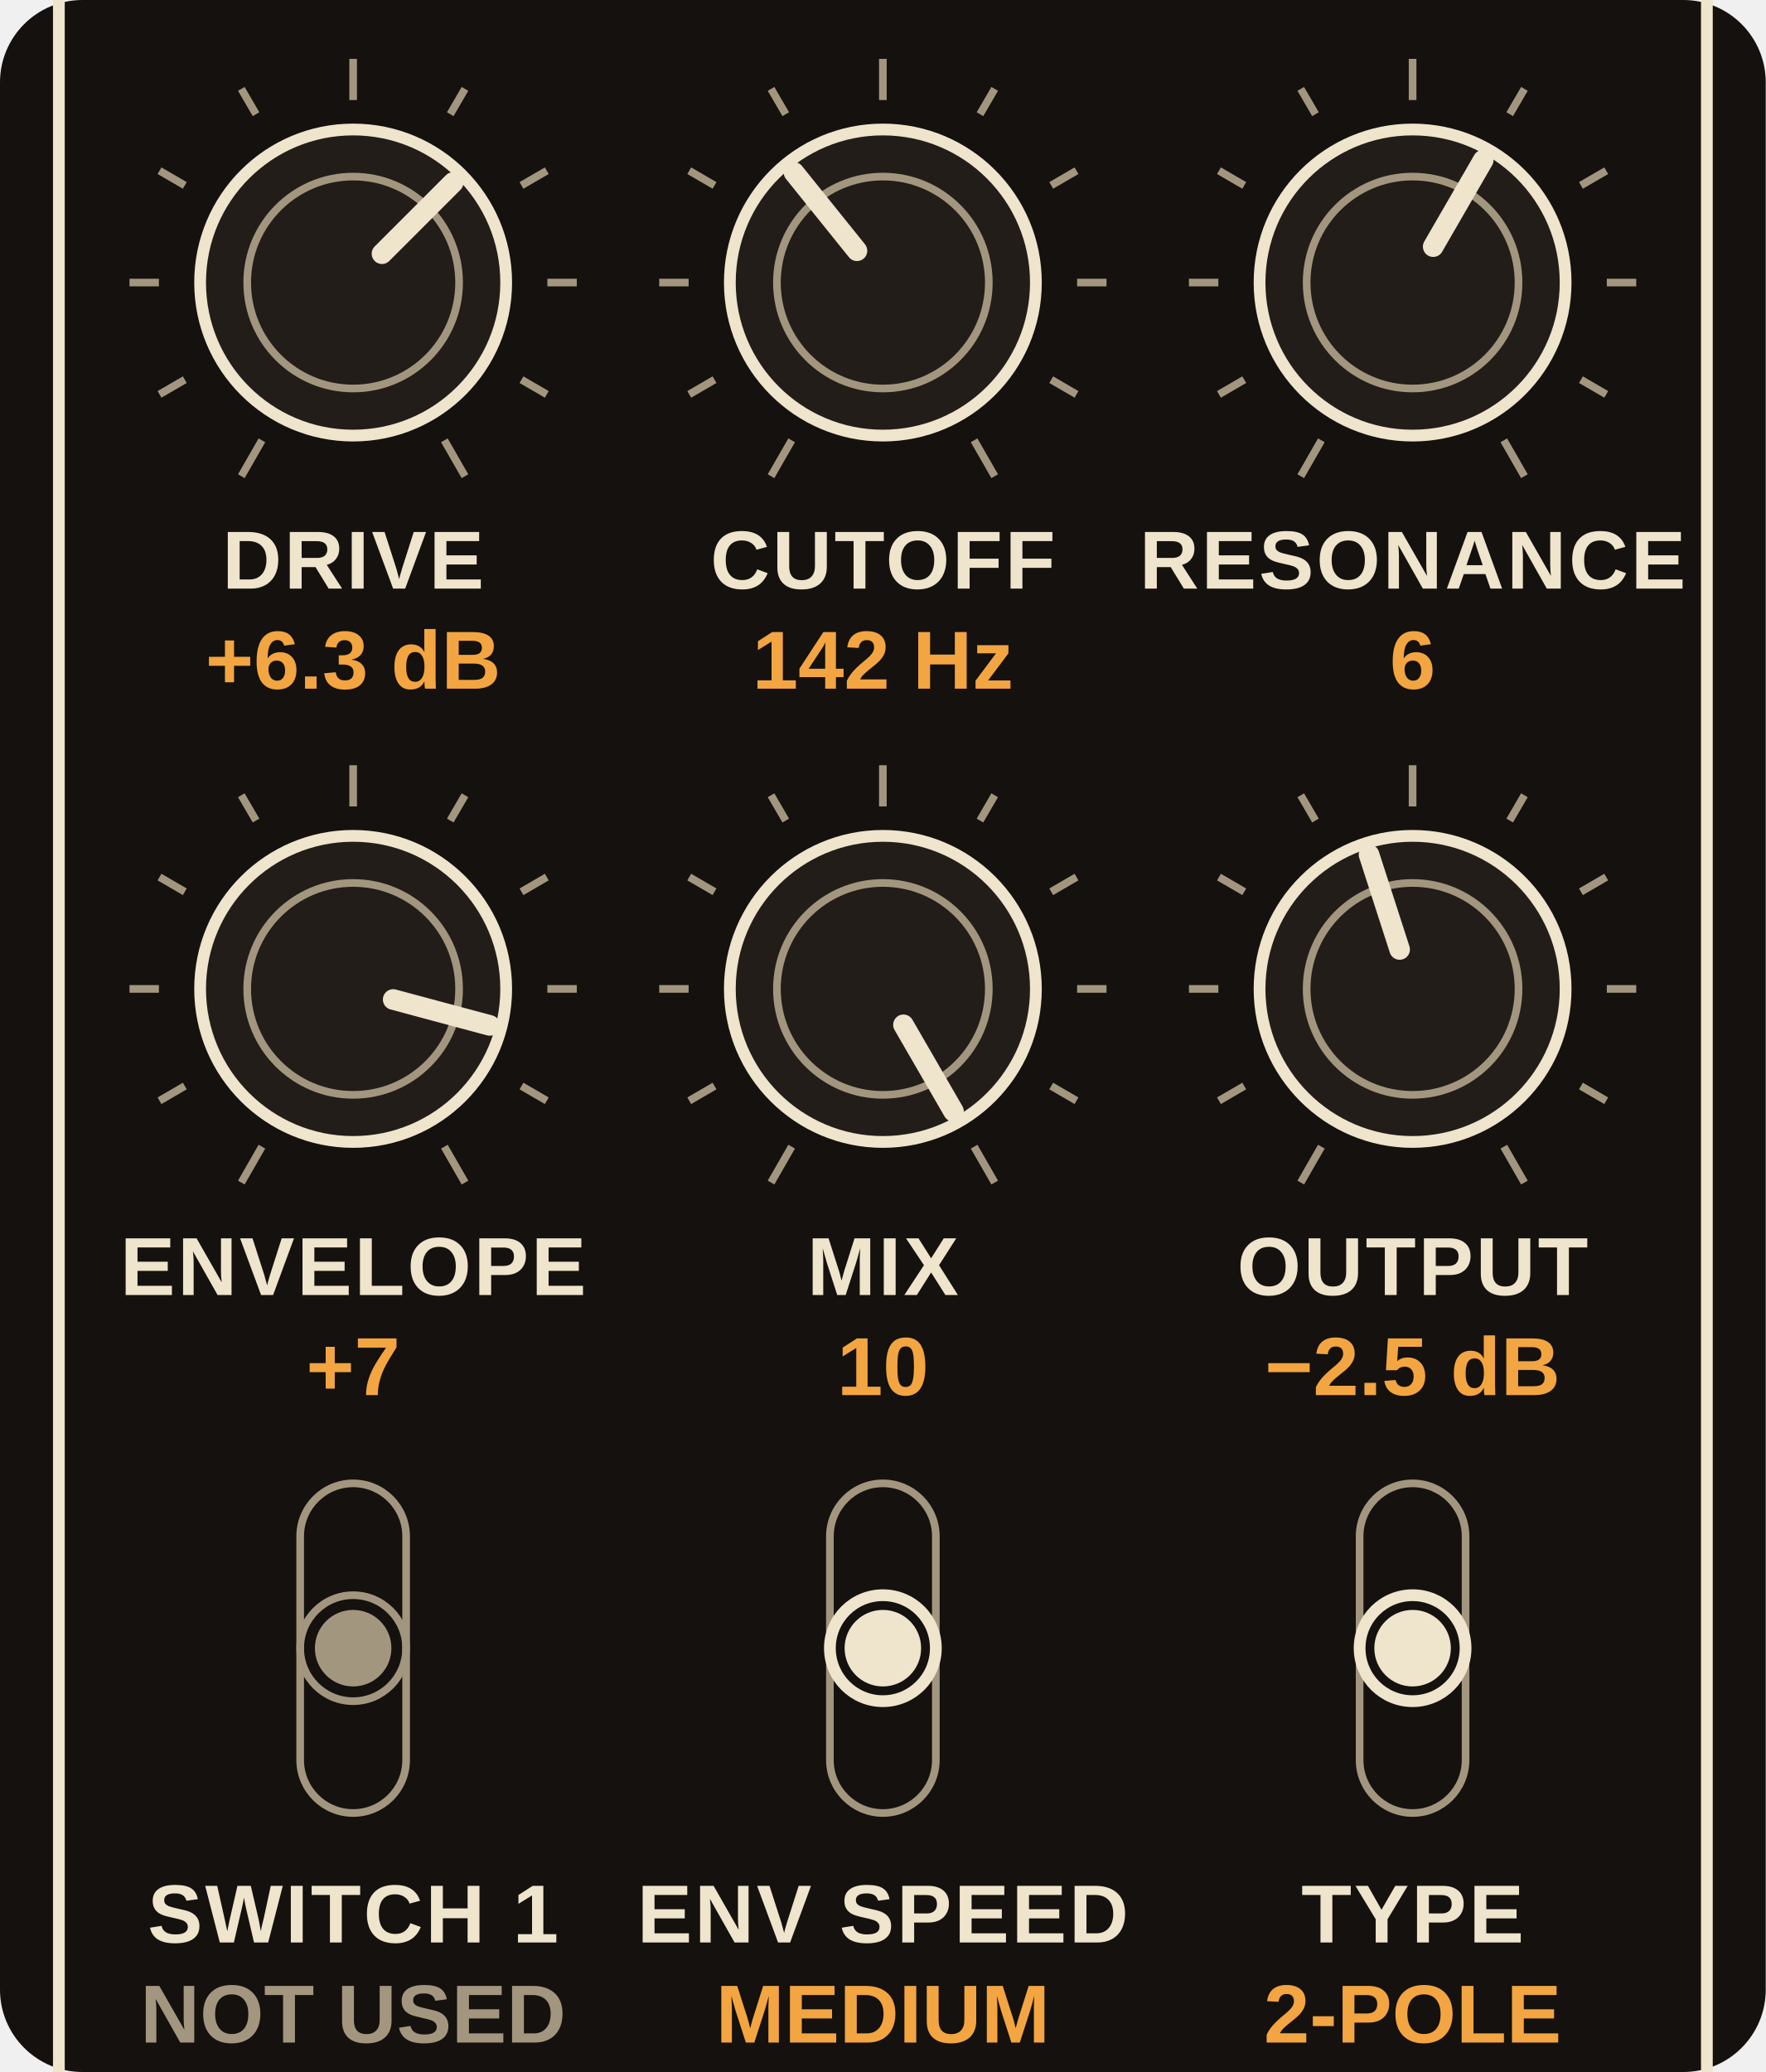
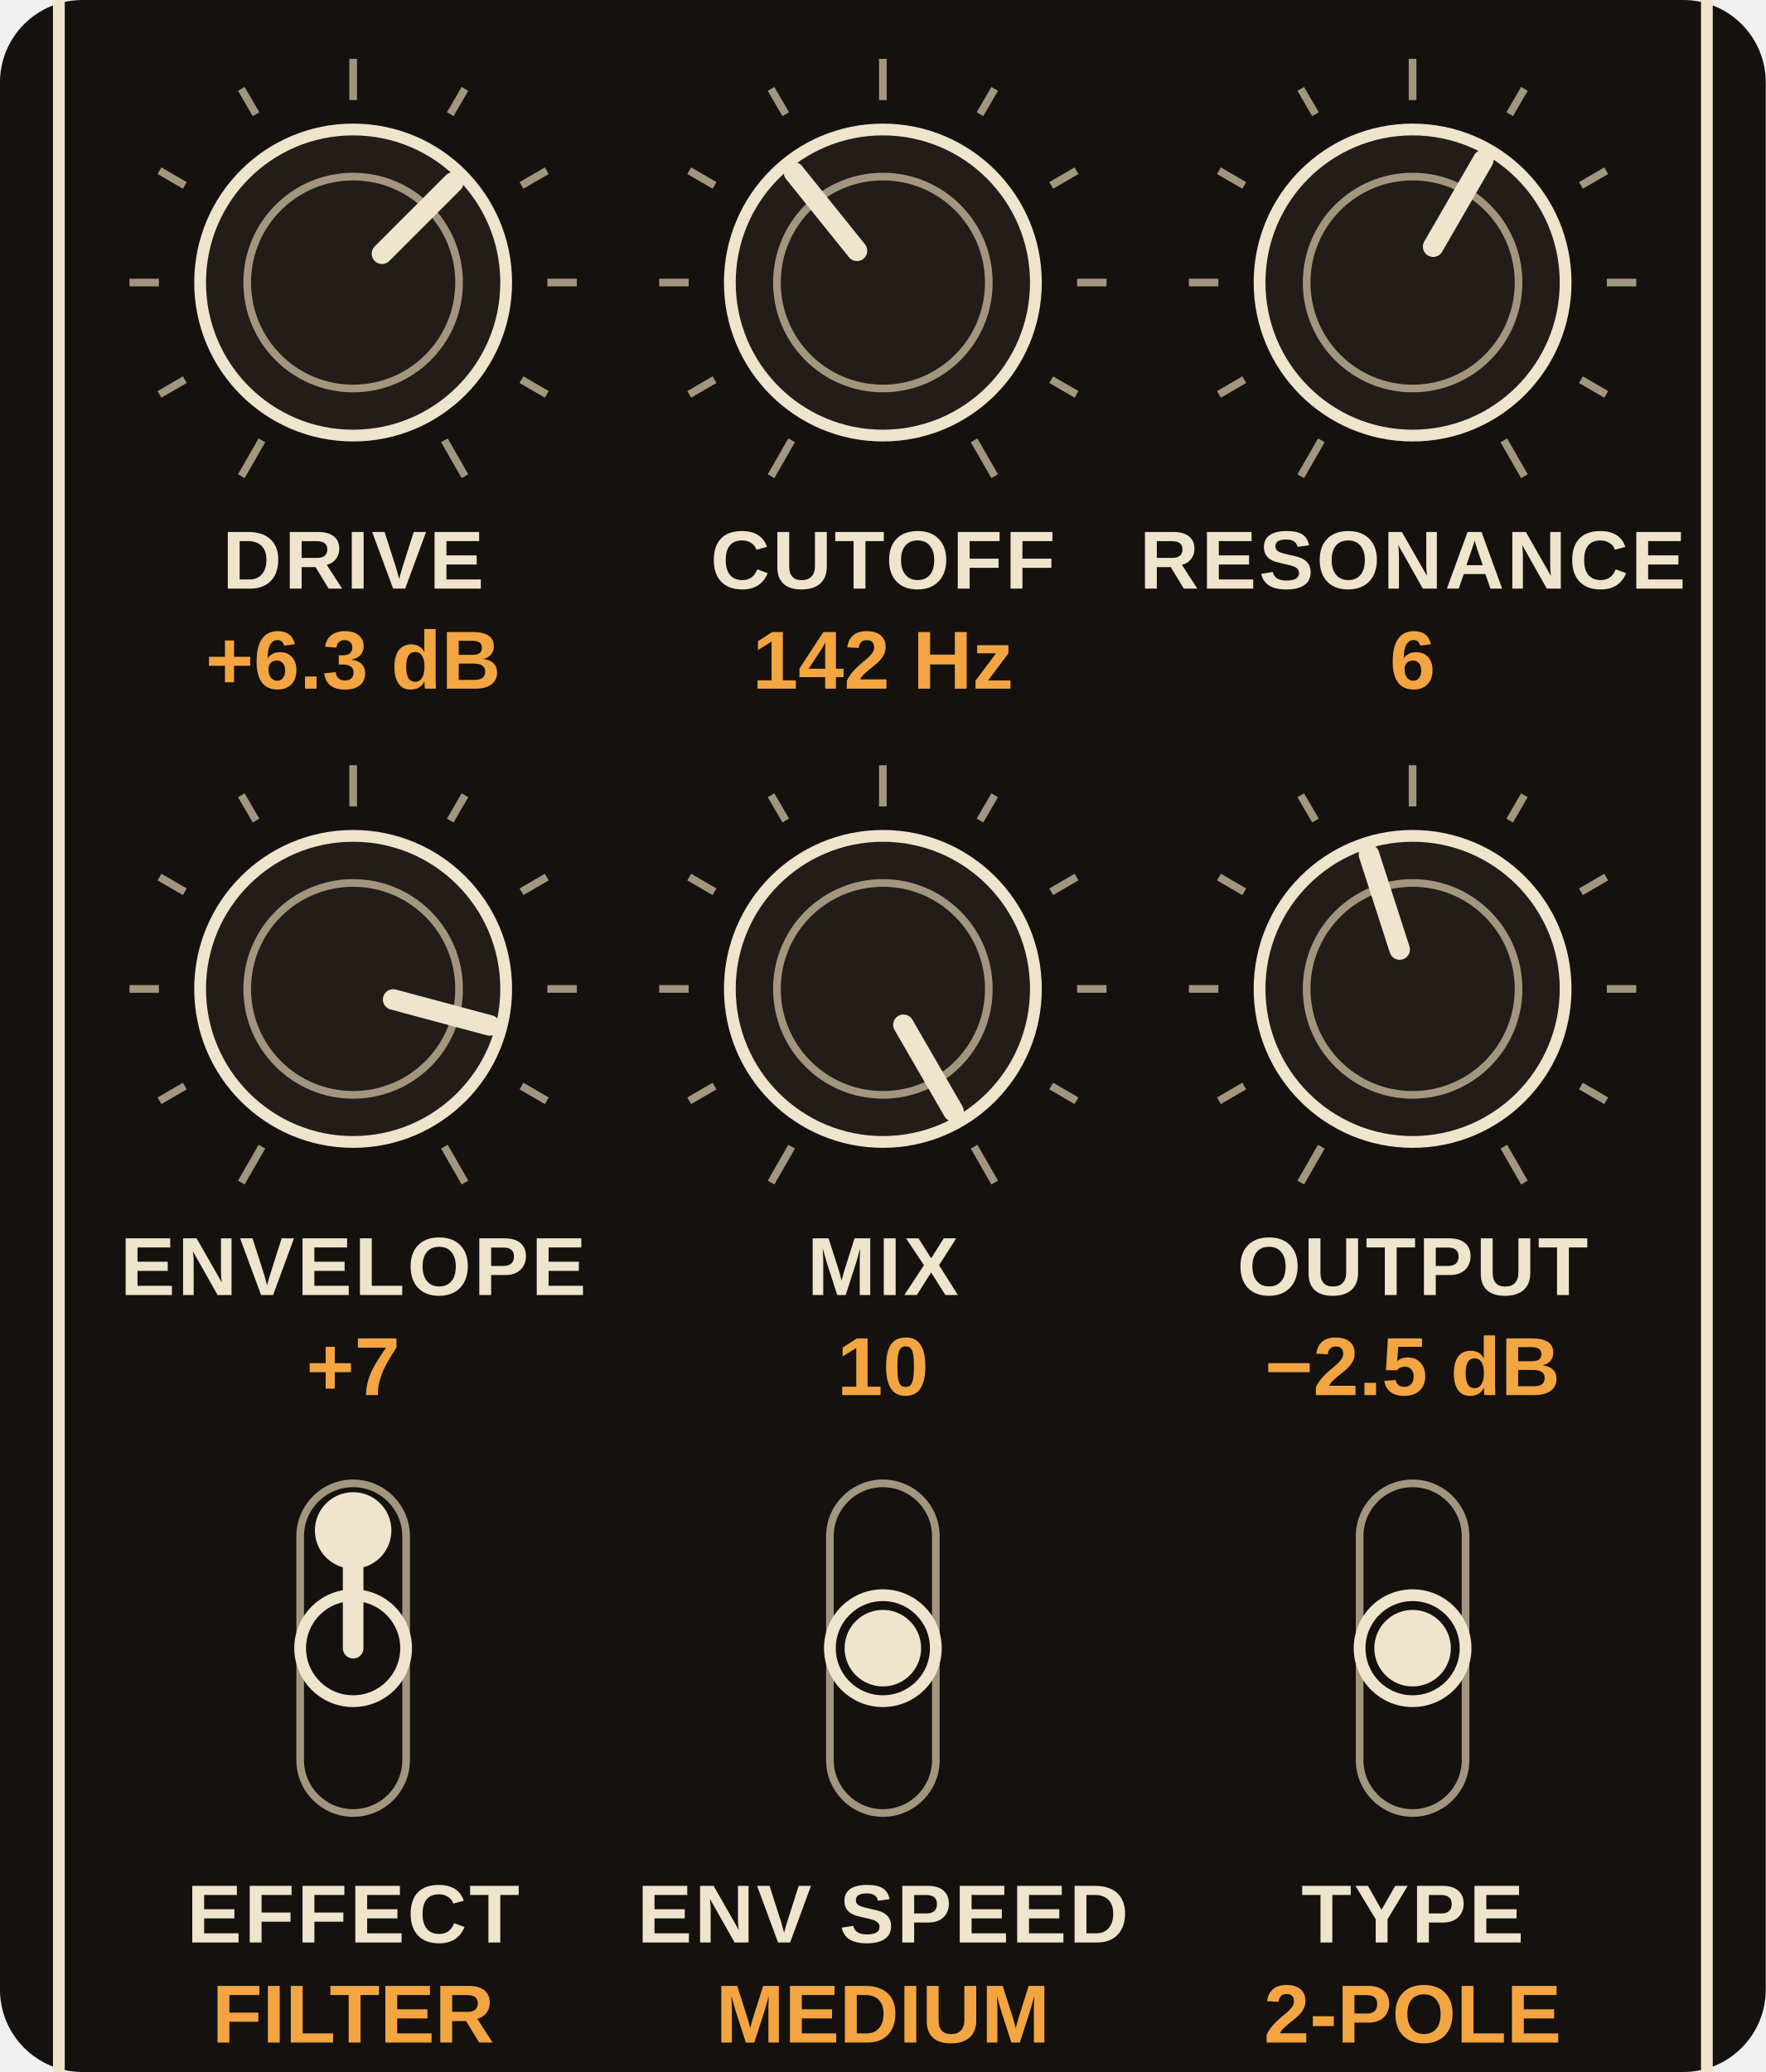
<svg xmlns="http://www.w3.org/2000/svg" viewBox="10 72 300 352" width="300" height="352">
  <style>.ln{stroke:#efe4cc;fill:none;stroke-width:2}.fs{stroke:#efe4cc;fill:none;stroke-width:2.5}.dm{stroke:#a3967f;fill:none;stroke-width:1.3}.kb{fill:#221d18;stroke:#efe4cc;stroke-width:2}.pt{stroke:#efe4cc;stroke-width:3.5;stroke-linecap:round}.pt.idle{stroke:#a3967f}.ball{fill:#efe4cc}.ball.idle{fill:#a3967f}.lb{font:600 14px "Barlow Semi Condensed","Arial Narrow",Arial,sans-serif;fill:#efe4cc;letter-spacing:.03em}.sm{font:500 13px "Barlow Semi Condensed","Arial Narrow",Arial,sans-serif;fill:#a3967f;letter-spacing:.03em}.vl{font:600 14px "Barlow Semi Condensed","Arial Narrow",Arial,sans-serif}.bd{fill:#ff4a2e}.bt{font:600 13px Barlow,Arial,sans-serif;fill:#fff}.led{fill:#ff4a2e}.glow{fill:#ff4a2e;opacity:.25}</style>
  <rect x="10" y="72" width="300" height="352" rx="14" fill="#14110e" />
  <rect class="ln" x="20" y="40" width="280" height="540" rx="18" />
  <line class="dm" x1="54.5" y1="146.8" x2="51" y2="152.9" />
  <line class="dm" x1="41.4" y1="136.5" x2="37.1" y2="139" />
  <line class="dm" x1="37" y1="120" x2="32" y2="120" />
  <line class="dm" x1="41.4" y1="103.5" x2="37.1" y2="101" />
  <line class="dm" x1="53.5" y1="91.4" x2="51" y2="87.1" />
  <line class="dm" x1="70" y1="89" x2="70" y2="82" />
  <line class="dm" x1="86.5" y1="91.4" x2="89" y2="87.1" />
  <line class="dm" x1="98.6" y1="103.5" x2="102.9" y2="101" />
  <line class="dm" x1="103" y1="120" x2="108" y2="120" />
  <line class="dm" x1="98.6" y1="136.5" x2="102.9" y2="139" />
  <line class="dm" x1="85.5" y1="146.8" x2="89" y2="152.9" />
  <circle class="kb" cx="70" cy="120" r="26" />
  <circle class="dm" cx="70" cy="120" r="18" />
  <line class="pt" x1="74.9" y1="115.1" x2="87" y2="103" />
  <text class="lb" x="70" y="172" text-anchor="middle">DRIVE</text>
  <text class="vl" x="70" y="189" text-anchor="middle" style="fill:#f3a541">+6.3 dB</text>
  <line class="dm" x1="144.5" y1="146.8" x2="141" y2="152.9" />
  <line class="dm" x1="131.4" y1="136.5" x2="127.1" y2="139" />
  <line class="dm" x1="127" y1="120" x2="122" y2="120" />
  <line class="dm" x1="131.4" y1="103.5" x2="127.1" y2="101" />
  <line class="dm" x1="143.5" y1="91.4" x2="141" y2="87.1" />
  <line class="dm" x1="160" y1="89" x2="160" y2="82" />
  <line class="dm" x1="176.5" y1="91.4" x2="179" y2="87.1" />
  <line class="dm" x1="188.6" y1="103.5" x2="192.9" y2="101" />
  <line class="dm" x1="193" y1="120" x2="198" y2="120" />
  <line class="dm" x1="188.6" y1="136.5" x2="192.9" y2="139" />
  <line class="dm" x1="175.5" y1="146.8" x2="179" y2="152.9" />
  <circle class="kb" cx="160" cy="120" r="26" />
  <circle class="dm" cx="160" cy="120" r="18" />
  <line class="pt" x1="155.6" y1="114.6" x2="144.9" y2="101.3" />
  <text class="lb" x="160" y="172" text-anchor="middle">CUTOFF</text>
  <text class="vl" x="160" y="189" text-anchor="middle" style="fill:#f3a541">142 Hz</text>
  <line class="dm" x1="234.5" y1="146.8" x2="231" y2="152.9" />
  <line class="dm" x1="221.4" y1="136.5" x2="217.1" y2="139" />
  <line class="dm" x1="217" y1="120" x2="212" y2="120" />
  <line class="dm" x1="221.4" y1="103.5" x2="217.1" y2="101" />
  <line class="dm" x1="233.5" y1="91.4" x2="231" y2="87.1" />
  <line class="dm" x1="250" y1="89" x2="250" y2="82" />
  <line class="dm" x1="266.5" y1="91.4" x2="269" y2="87.1" />
  <line class="dm" x1="278.6" y1="103.5" x2="282.9" y2="101" />
  <line class="dm" x1="283" y1="120" x2="288" y2="120" />
  <line class="dm" x1="278.6" y1="136.5" x2="282.9" y2="139" />
  <line class="dm" x1="265.5" y1="146.8" x2="269" y2="152.9" />
  <circle class="kb" cx="250" cy="120" r="26" />
  <circle class="dm" cx="250" cy="120" r="18" />
  <line class="pt" x1="253.5" y1="113.9" x2="262" y2="99.2" />
  <text class="lb" x="250" y="172" text-anchor="middle">RESONANCE</text>
  <text class="vl" x="250" y="189" text-anchor="middle" style="fill:#f3a541">6</text>
  <line class="dm" x1="54.5" y1="266.8" x2="51" y2="272.9" />
  <line class="dm" x1="41.4" y1="256.5" x2="37.1" y2="259" />
  <line class="dm" x1="37" y1="240" x2="32" y2="240" />
  <line class="dm" x1="41.4" y1="223.5" x2="37.1" y2="221" />
  <line class="dm" x1="53.5" y1="211.4" x2="51" y2="207.1" />
  <line class="dm" x1="70" y1="209" x2="70" y2="202" />
  <line class="dm" x1="86.5" y1="211.4" x2="89" y2="207.1" />
  <line class="dm" x1="98.6" y1="223.5" x2="102.9" y2="221" />
  <line class="dm" x1="103" y1="240" x2="108" y2="240" />
  <line class="dm" x1="98.6" y1="256.5" x2="102.9" y2="259" />
  <line class="dm" x1="85.5" y1="266.8" x2="89" y2="272.9" />
  <circle class="kb" cx="70" cy="240" r="26" />
  <circle class="dm" cx="70" cy="240" r="18" />
  <line class="pt" x1="76.8" y1="241.8" x2="93.2" y2="246.2" />
  <text class="lb" x="70" y="292" text-anchor="middle">ENVELOPE</text>
  <text class="vl" x="70" y="309" text-anchor="middle" style="fill:#f3a541">+7</text>
  <line class="dm" x1="144.5" y1="266.8" x2="141" y2="272.9" />
  <line class="dm" x1="131.4" y1="256.5" x2="127.1" y2="259" />
  <line class="dm" x1="127" y1="240" x2="122" y2="240" />
  <line class="dm" x1="131.4" y1="223.5" x2="127.1" y2="221" />
  <line class="dm" x1="143.5" y1="211.4" x2="141" y2="207.1" />
  <line class="dm" x1="160" y1="209" x2="160" y2="202" />
  <line class="dm" x1="176.5" y1="211.4" x2="179" y2="207.1" />
  <line class="dm" x1="188.6" y1="223.5" x2="192.9" y2="221" />
  <line class="dm" x1="193" y1="240" x2="198" y2="240" />
  <line class="dm" x1="188.6" y1="256.5" x2="192.9" y2="259" />
  <line class="dm" x1="175.5" y1="266.8" x2="179" y2="272.9" />
  <circle class="kb" cx="160" cy="240" r="26" />
  <circle class="dm" cx="160" cy="240" r="18" />
  <line class="pt" x1="163.5" y1="246.1" x2="172" y2="260.8" />
  <text class="lb" x="160" y="292" text-anchor="middle">MIX</text>
  <text class="vl" x="160" y="309" text-anchor="middle" style="fill:#f3a541">10</text>
  <line class="dm" x1="234.5" y1="266.8" x2="231" y2="272.9" />
  <line class="dm" x1="221.4" y1="256.5" x2="217.1" y2="259" />
  <line class="dm" x1="217" y1="240" x2="212" y2="240" />
  <line class="dm" x1="221.4" y1="223.5" x2="217.1" y2="221" />
  <line class="dm" x1="233.5" y1="211.4" x2="231" y2="207.1" />
  <line class="dm" x1="250" y1="209" x2="250" y2="202" />
  <line class="dm" x1="266.5" y1="211.4" x2="269" y2="207.1" />
  <line class="dm" x1="278.6" y1="223.5" x2="282.9" y2="221" />
  <line class="dm" x1="283" y1="240" x2="288" y2="240" />
  <line class="dm" x1="278.6" y1="256.5" x2="282.9" y2="259" />
  <line class="dm" x1="265.5" y1="266.8" x2="269" y2="272.9" />
  <circle class="kb" cx="250" cy="240" r="26" />
  <circle class="dm" cx="250" cy="240" r="18" />
  <line class="pt" x1="247.8" y1="233.3" x2="242.6" y2="217.2" />
  <text class="lb" x="250" y="292" text-anchor="middle">OUTPUT</text>
  <text class="vl" x="250" y="309" text-anchor="middle" style="fill:#f3a541">−2.5 dB</text>
  <rect class="dm" x="61" y="324" width="18" height="56" rx="9" />
-   <circle class="dm" cx="70" cy="352" r="9" />
-   <line class="pt idle" x1="70" y1="352" x2="70" y2="352" />
-   <circle class="ball idle" cx="70" cy="352" r="6.5" />
-   <text class="lb" x="70" y="402" text-anchor="middle">SWITCH 1</text>
-   <text class="vl" x="70" y="419" text-anchor="middle" style="fill:#a3967f">NOT USED</text>
+   <circle class="ln" cx="70" cy="352" r="9" />
+   <line class="pt" x1="70" y1="352" x2="70" y2="332" />
+   <circle class="ball" cx="70" cy="332" r="6.5" />
+   <text class="lb" x="70" y="402" text-anchor="middle">EFFECT</text>
+   <text class="vl" x="70" y="419" text-anchor="middle" style="fill:#f3a541">FILTER</text>
  <rect class="dm" x="151" y="324" width="18" height="56" rx="9" />
  <circle class="ln" cx="160" cy="352" r="9" />
  <line class="pt" x1="160" y1="352" x2="160" y2="352" />
  <circle class="ball" cx="160" cy="352" r="6.5" />
  <text class="lb" x="160" y="402" text-anchor="middle">ENV SPEED</text>
  <text class="vl" x="160" y="419" text-anchor="middle" style="fill:#f3a541">MEDIUM</text>
  <rect class="dm" x="241" y="324" width="18" height="56" rx="9" />
  <circle class="ln" cx="250" cy="352" r="9" />
  <line class="pt" x1="250" y1="352" x2="250" y2="352" />
  <circle class="ball" cx="250" cy="352" r="6.5" />
  <text class="lb" x="250" y="402" text-anchor="middle">TYPE</text>
  <text class="vl" x="250" y="419" text-anchor="middle" style="fill:#f3a541">2-POLE</text>
</svg>
